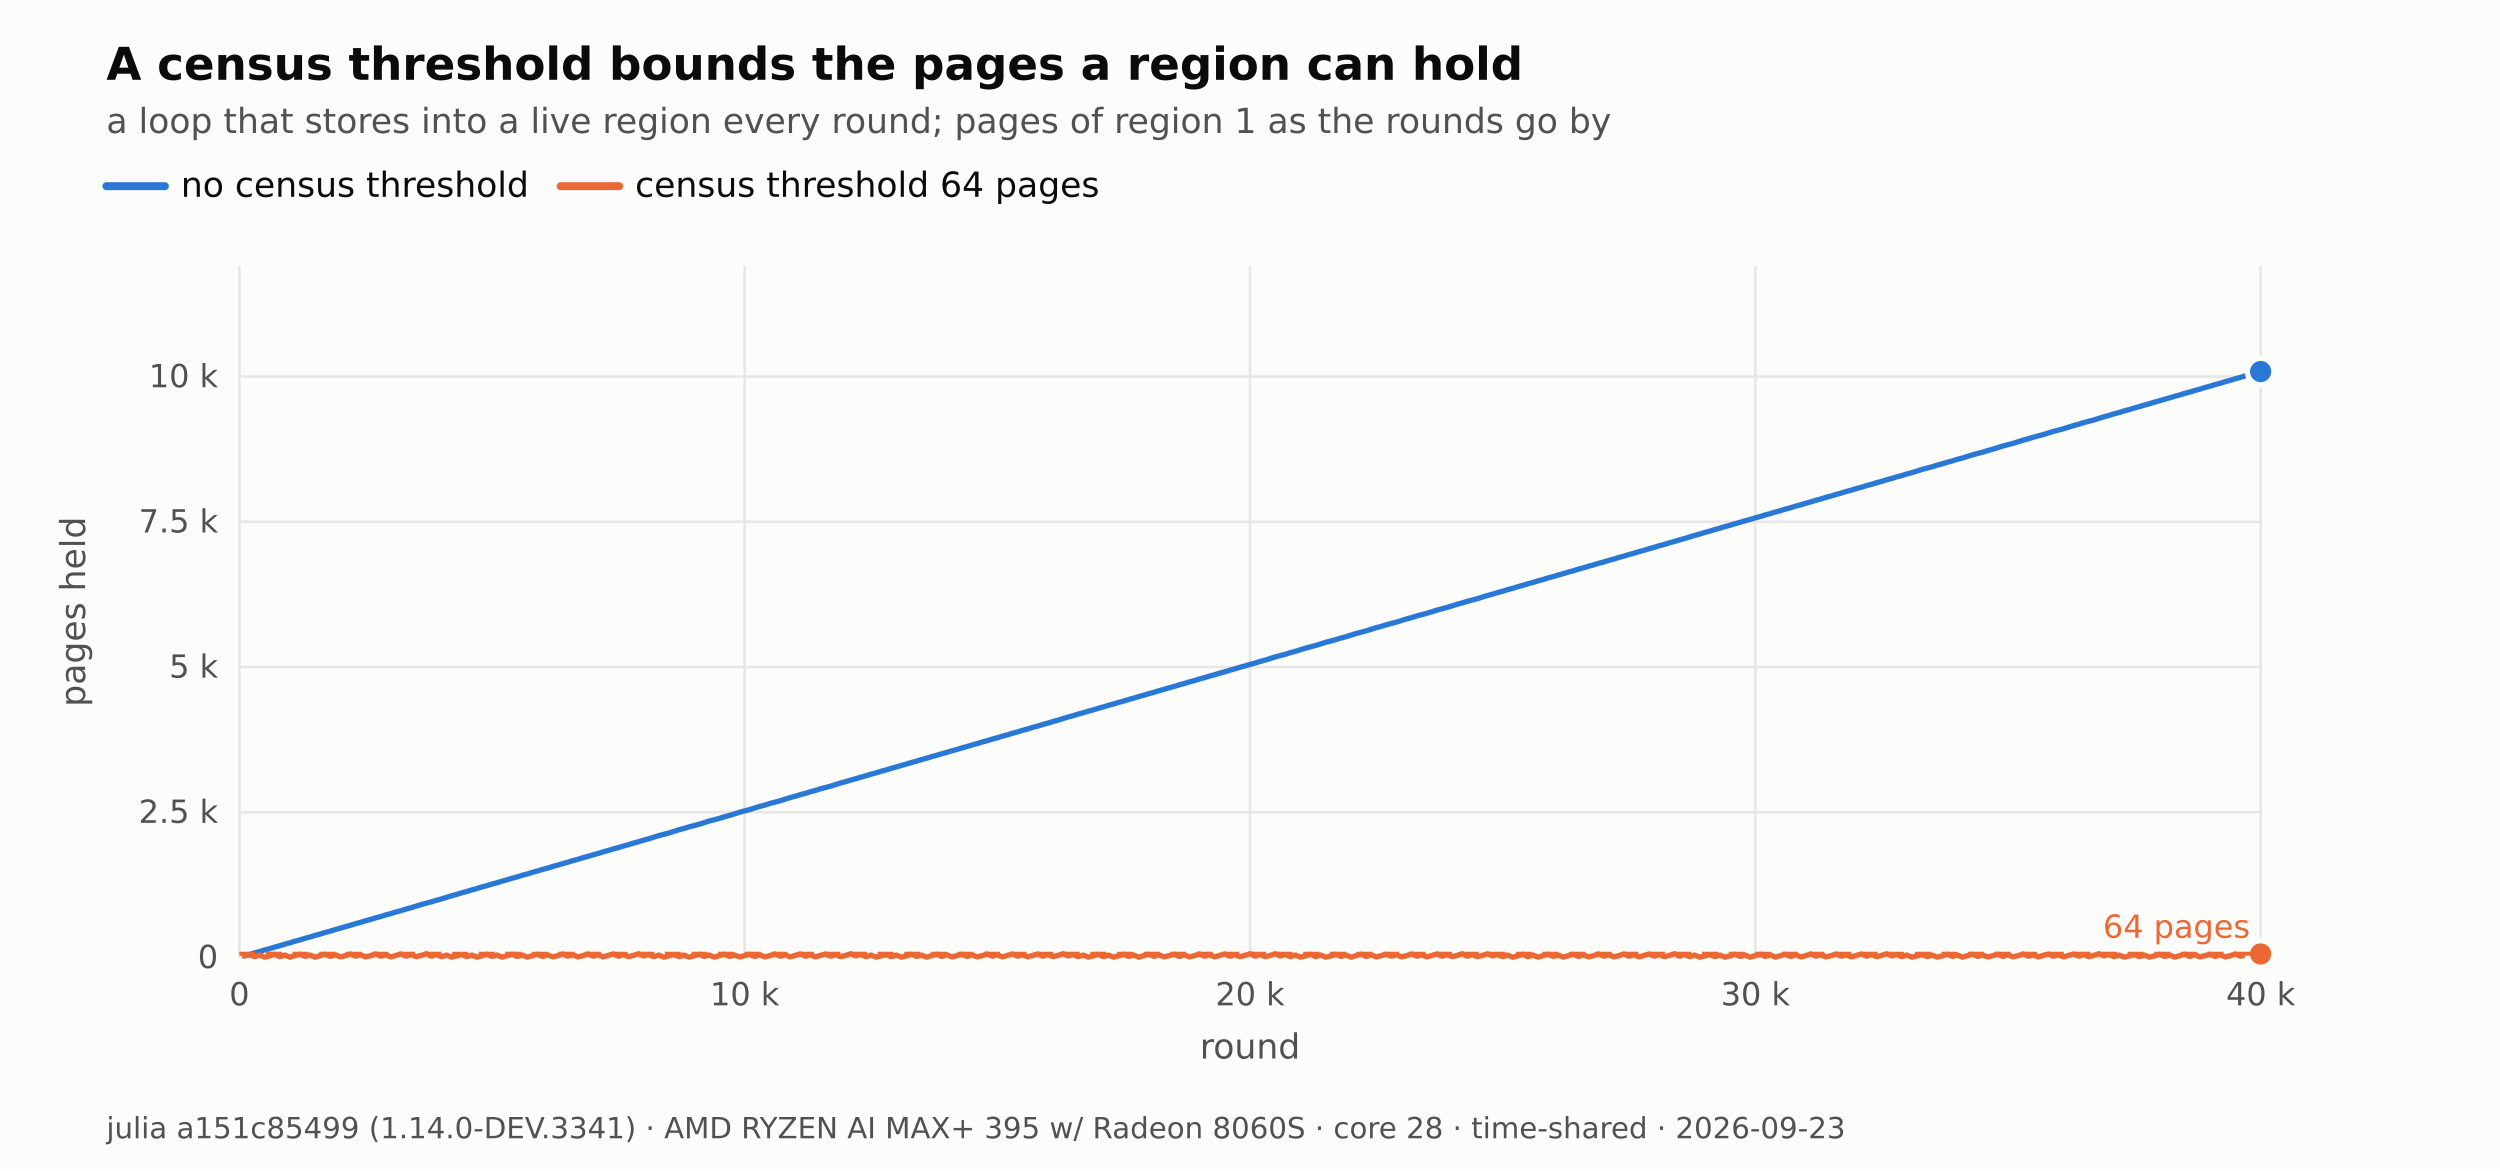
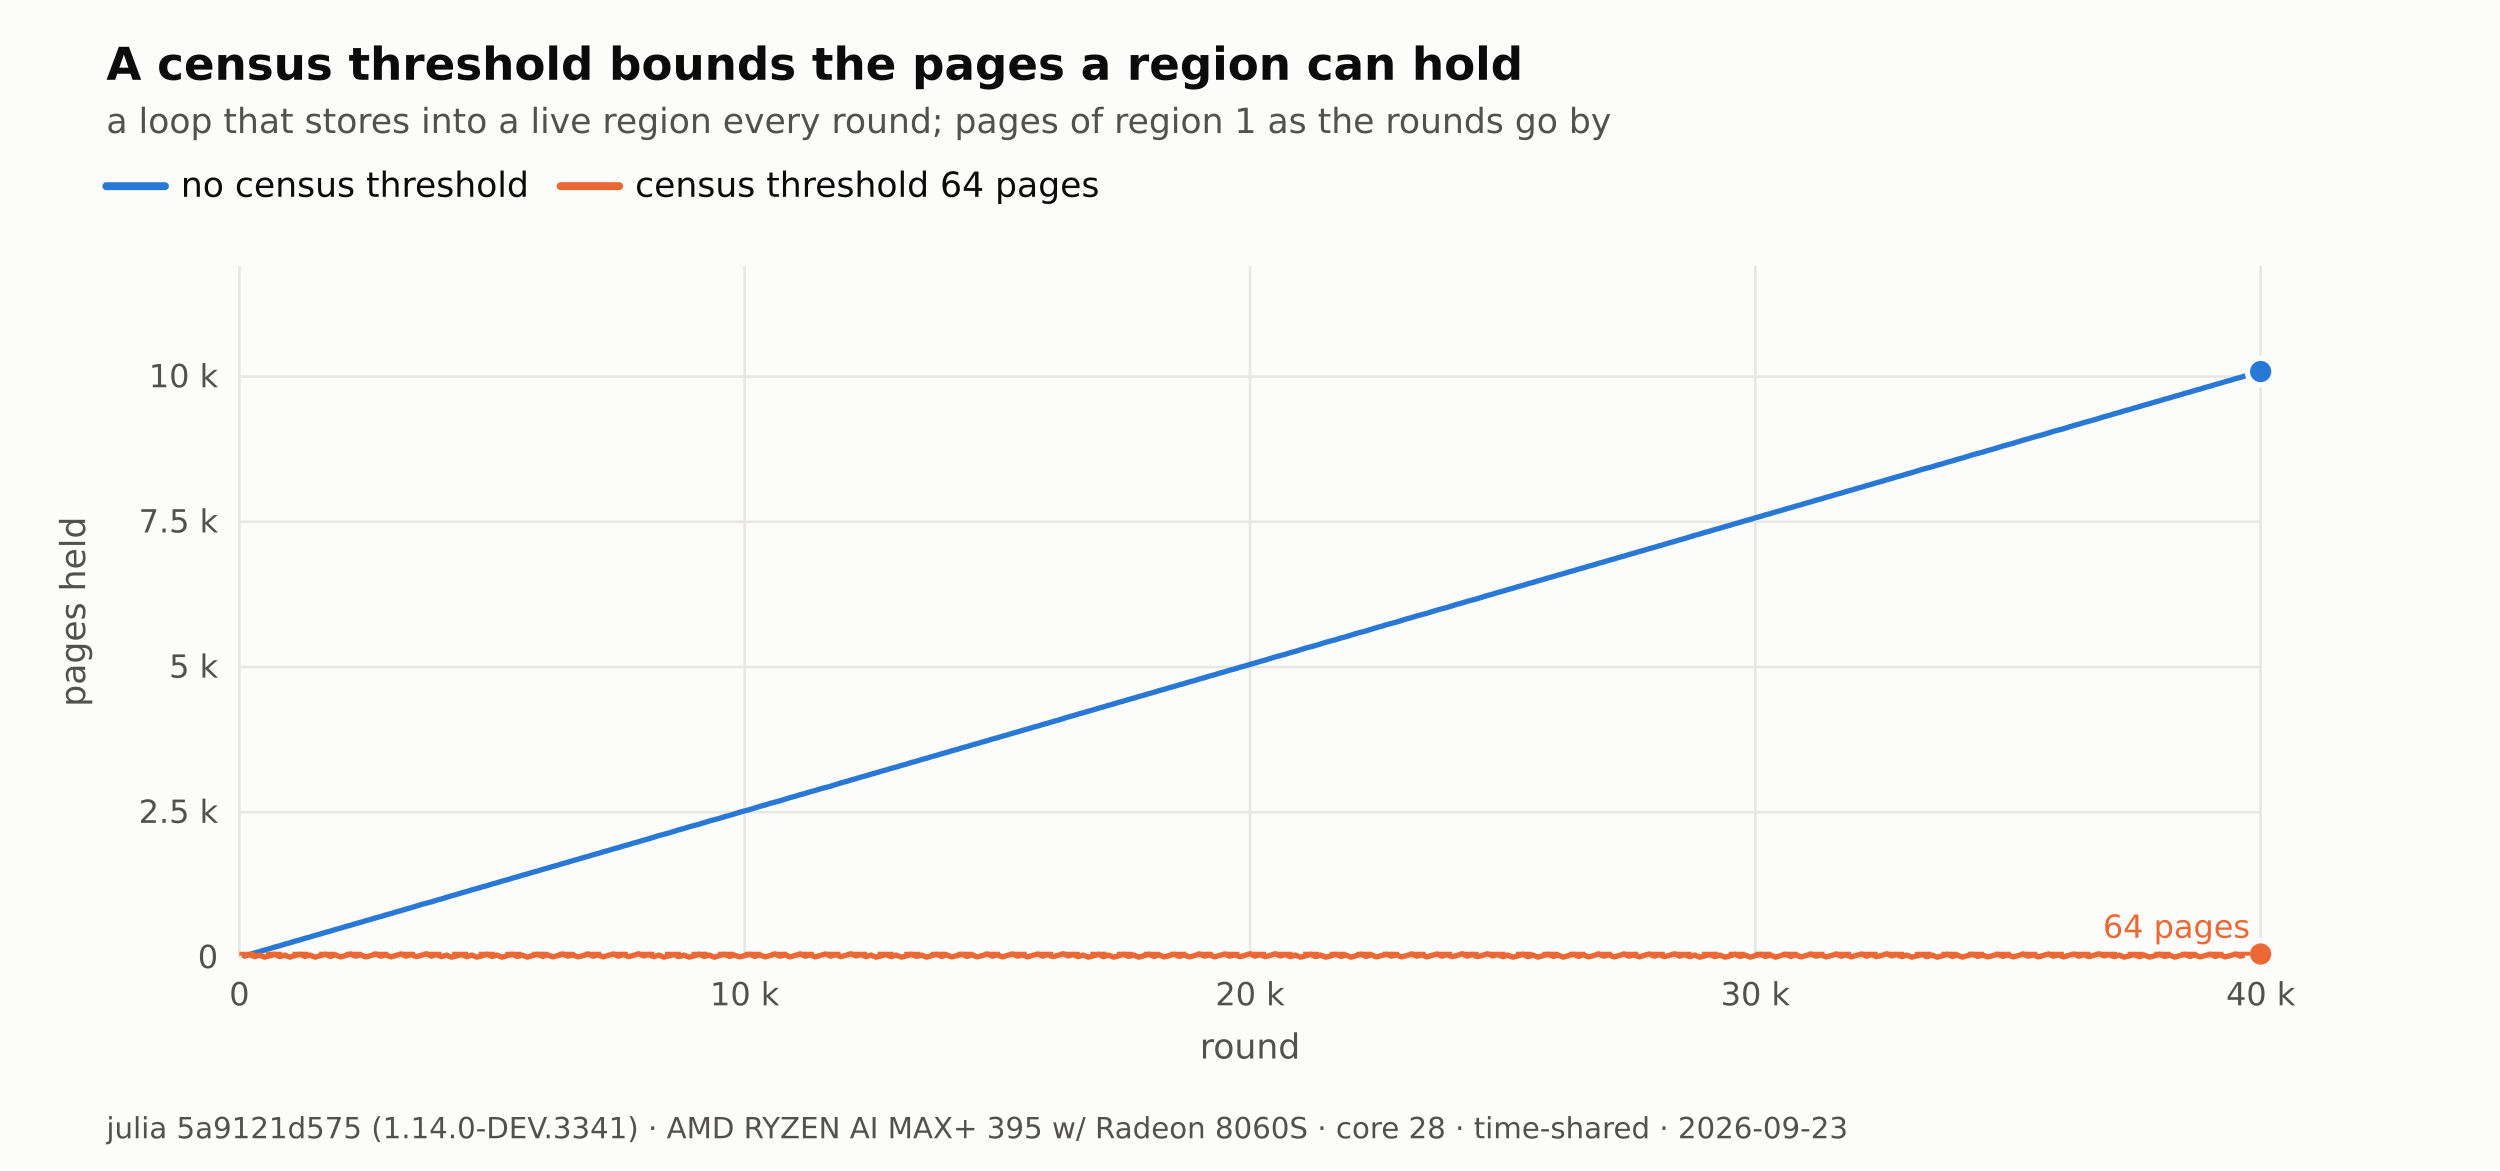
<svg xmlns="http://www.w3.org/2000/svg" viewBox="0 0 940 440" font-size="13">
  <rect width="940" height="440" fill="#fcfcfb" />
  <text x="40.0" y="30.0" font-family="DejaVu Sans, sans-serif" font-size="17" fill="#0b0b0b" text-anchor="start" font-weight="bold">A census threshold bounds the pages a region can hold</text>
  <text x="40.0" y="50.0" font-family="DejaVu Sans, sans-serif" font-size="13" fill="#52514e" text-anchor="start">a loop that stores into a live region every round; pages of region 1 as the rounds go by</text>
  <line x1="40" y1="70" x2="62" y2="70" stroke="#2a78d6" stroke-width="3" stroke-linecap="round" />
  <text x="68.0" y="74.0" font-family="DejaVu Sans, sans-serif" font-size="13" fill="#0b0b0b" text-anchor="start">no census threshold</text>
  <line x1="210.8" y1="70" x2="232.8" y2="70" stroke="#eb6834" stroke-width="3" stroke-linecap="round" />
  <text x="238.8" y="74.0" font-family="DejaVu Sans, sans-serif" font-size="13" fill="#0b0b0b" text-anchor="start">census threshold 64 pages</text>
  <line x1="90.0" y1="100" x2="90.0" y2="360" stroke="#e8e7e4" stroke-width="1" />
  <text x="90.0" y="378.0" font-family="DejaVu Sans, sans-serif" font-size="12" fill="#52514e" text-anchor="middle">0</text>
  <line x1="280.0" y1="100" x2="280.0" y2="360" stroke="#e8e7e4" stroke-width="1" />
  <text x="280.0" y="378.0" font-family="DejaVu Sans, sans-serif" font-size="12" fill="#52514e" text-anchor="middle">10 k</text>
  <line x1="470.0" y1="100" x2="470.0" y2="360" stroke="#e8e7e4" stroke-width="1" />
  <text x="470.0" y="378.0" font-family="DejaVu Sans, sans-serif" font-size="12" fill="#52514e" text-anchor="middle">20 k</text>
  <line x1="660.0" y1="100" x2="660.0" y2="360" stroke="#e8e7e4" stroke-width="1" />
  <text x="660.0" y="378.0" font-family="DejaVu Sans, sans-serif" font-size="12" fill="#52514e" text-anchor="middle">30 k</text>
  <line x1="850.0" y1="100" x2="850.0" y2="360" stroke="#e8e7e4" stroke-width="1" />
  <text x="850.0" y="378.0" font-family="DejaVu Sans, sans-serif" font-size="12" fill="#52514e" text-anchor="middle">40 k</text>
  <line x1="90" y1="360.0" x2="850" y2="360.0" stroke="#e8e7e4" stroke-width="1" />
  <text x="82.0" y="364.0" font-family="DejaVu Sans, sans-serif" font-size="12" fill="#52514e" text-anchor="end">0</text>
  <line x1="90" y1="305.4" x2="850" y2="305.4" stroke="#e8e7e4" stroke-width="1" />
  <text x="82.0" y="309.4" font-family="DejaVu Sans, sans-serif" font-size="12" fill="#52514e" text-anchor="end">2.5 k</text>
  <line x1="90" y1="250.8" x2="850" y2="250.8" stroke="#e8e7e4" stroke-width="1" />
  <text x="82.0" y="254.8" font-family="DejaVu Sans, sans-serif" font-size="12" fill="#52514e" text-anchor="end">5 k</text>
  <line x1="90" y1="196.2" x2="850" y2="196.2" stroke="#e8e7e4" stroke-width="1" />
  <text x="82.0" y="200.2" font-family="DejaVu Sans, sans-serif" font-size="12" fill="#52514e" text-anchor="end">7.5 k</text>
  <line x1="90" y1="141.6" x2="850" y2="141.6" stroke="#e8e7e4" stroke-width="1" />
  <text x="82.0" y="145.6" font-family="DejaVu Sans, sans-serif" font-size="12" fill="#52514e" text-anchor="end">10 k</text>
  <path d="M91.9,359.4 L93.8,358.9 L95.7,358.3 L97.6,357.8 L99.5,357.2 L101.4,356.7 L103.3,356.1 L105.2,355.6 L107.1,355.0 L109.0,354.5 L110.9,353.9 L112.8,353.4 L114.7,352.8 L116.6,352.3 L118.5,351.7 L120.4,351.2 L122.3,350.6 L124.2,350.1 L126.1,349.5 L128.0,349.0 L129.9,348.4 L131.8,347.9 L133.7,347.3 L135.6,346.8 L137.5,346.2 L139.4,345.7 L141.3,345.1 L143.2,344.6 L145.1,344.0 L147.0,343.5 L148.9,342.9 L150.8,342.4 L152.7,341.8 L154.6,341.3 L156.5,340.7 L158.4,340.1 L160.3,339.6 L162.2,339.1 L164.1,338.5 L166.0,338.0 L167.9,337.4 L169.8,336.8 L171.7,336.3 L173.6,335.7 L175.5,335.2 L177.4,334.6 L179.3,334.1 L181.2,333.5 L183.1,333.0 L185.0,332.4 L186.9,331.9 L188.8,331.3 L190.7,330.8 L192.6,330.2 L194.5,329.7 L196.4,329.1 L198.3,328.6 L200.2,328.0 L202.1,327.5 L204.0,326.9 L205.9,326.4 L207.8,325.8 L209.7,325.3 L211.6,324.7 L213.5,324.2 L215.4,323.6 L217.3,323.1 L219.2,322.5 L221.1,322.0 L223.0,321.4 L224.9,320.9 L226.8,320.3 L228.7,319.8 L230.6,319.2 L232.5,318.7 L234.4,318.1 L236.3,317.6 L238.2,317.0 L240.1,316.5 L242.0,315.9 L243.9,315.4 L245.8,314.8 L247.7,314.2 L249.6,313.7 L251.5,313.2 L253.4,312.6 L255.3,312.0 L257.2,311.5 L259.1,310.9 L261.0,310.4 L262.9,309.9 L264.8,309.3 L266.7,308.7 L268.6,308.2 L270.5,307.7 L272.4,307.1 L274.3,306.6 L276.2,306.0 L278.1,305.4 L280.0,304.9 L281.9,304.4 L283.8,303.8 L285.7,303.2 L287.6,302.7 L289.5,302.1 L291.4,301.6 L293.3,301.1 L295.2,300.5 L297.1,299.9 L299.0,299.4 L300.9,298.8 L302.8,298.3 L304.7,297.7 L306.6,297.2 L308.5,296.6 L310.4,296.1 L312.3,295.6 L314.2,295.0 L316.1,294.4 L318.0,293.9 L319.9,293.3 L321.8,292.8 L323.7,292.2 L325.6,291.7 L327.5,291.1 L329.4,290.6 L331.3,290.0 L333.2,289.5 L335.1,288.9 L337.0,288.4 L338.9,287.8 L340.8,287.3 L342.7,286.7 L344.6,286.2 L346.5,285.6 L348.4,285.1 L350.3,284.5 L352.2,284.0 L354.1,283.4 L356.0,282.9 L357.9,282.3 L359.8,281.8 L361.7,281.2 L363.6,280.7 L365.5,280.1 L367.4,279.6 L369.3,279.0 L371.2,278.5 L373.1,277.9 L375.0,277.4 L376.9,276.8 L378.8,276.3 L380.7,275.7 L382.6,275.2 L384.5,274.6 L386.4,274.1 L388.3,273.5 L390.2,273.0 L392.1,272.4 L394.0,271.9 L395.9,271.3 L397.8,270.8 L399.7,270.2 L401.6,269.6 L403.5,269.1 L405.4,268.5 L407.3,268.0 L409.2,267.4 L411.1,266.9 L413.0,266.3 L414.9,265.8 L416.8,265.2 L418.7,264.7 L420.6,264.1 L422.5,263.6 L424.4,263.0 L426.3,262.5 L428.2,261.9 L430.1,261.4 L432.0,260.8 L433.9,260.3 L435.8,259.7 L437.7,259.2 L439.6,258.6 L441.5,258.1 L443.4,257.5 L445.3,257.0 L447.2,256.4 L449.1,255.9 L451.0,255.3 L452.9,254.8 L454.8,254.2 L456.7,253.7 L458.6,253.1 L460.5,252.6 L462.4,252.0 L464.3,251.5 L466.2,250.9 L468.1,250.4 L470.0,249.8 L471.9,249.3 L473.8,248.7 L475.7,248.2 L477.6,247.6 L479.5,247.0 L481.4,246.5 L483.3,246.0 L485.2,245.4 L487.1,244.9 L489.0,244.3 L490.9,243.7 L492.8,243.2 L494.7,242.7 L496.6,242.1 L498.5,241.5 L500.4,241.0 L502.3,240.5 L504.2,239.9 L506.1,239.4 L508.0,238.8 L509.9,238.2 L511.8,237.7 L513.7,237.2 L515.6,236.6 L517.5,236.0 L519.4,235.5 L521.3,234.9 L523.2,234.4 L525.1,233.9 L527.0,233.3 L528.9,232.7 L530.8,232.2 L532.7,231.6 L534.6,231.1 L536.5,230.6 L538.4,230.0 L540.3,229.4 L542.2,228.9 L544.1,228.4 L546.0,227.8 L547.9,227.2 L549.8,226.7 L551.7,226.1 L553.6,225.6 L555.5,225.1 L557.4,224.5 L559.3,223.9 L561.2,223.4 L563.1,222.8 L565.0,222.3 L566.9,221.7 L568.8,221.2 L570.7,220.6 L572.6,220.1 L574.5,219.5 L576.4,219.0 L578.3,218.4 L580.2,217.9 L582.1,217.3 L584.0,216.8 L585.9,216.2 L587.8,215.7 L589.7,215.1 L591.6,214.6 L593.5,214.0 L595.4,213.5 L597.3,212.9 L599.2,212.4 L601.1,211.8 L603.0,211.3 L604.9,210.7 L606.8,210.2 L608.7,209.6 L610.6,209.1 L612.5,208.5 L614.4,208.0 L616.3,207.4 L618.2,206.9 L620.1,206.3 L622.0,205.8 L623.9,205.2 L625.8,204.7 L627.7,204.1 L629.6,203.6 L631.5,203.0 L633.4,202.5 L635.3,201.9 L637.2,201.3 L639.1,200.8 L641.0,200.2 L642.9,199.7 L644.8,199.1 L646.7,198.6 L648.6,198.0 L650.5,197.5 L652.4,196.9 L654.3,196.4 L656.2,195.8 L658.1,195.3 L660.0,194.7 L661.9,194.2 L663.8,193.6 L665.7,193.1 L667.6,192.5 L669.5,192.0 L671.4,191.4 L673.3,190.9 L675.2,190.3 L677.1,189.8 L679.0,189.2 L680.9,188.7 L682.8,188.1 L684.7,187.6 L686.6,187.0 L688.5,186.5 L690.4,185.9 L692.3,185.4 L694.2,184.8 L696.1,184.3 L698.0,183.7 L699.9,183.2 L701.8,182.6 L703.7,182.1 L705.6,181.5 L707.5,181.0 L709.4,180.4 L711.3,179.9 L713.2,179.3 L715.1,178.8 L717.0,178.2 L718.9,177.7 L720.8,177.1 L722.7,176.5 L724.6,176.0 L726.5,175.5 L728.4,174.9 L730.3,174.4 L732.2,173.8 L734.1,173.3 L736.0,172.7 L737.9,172.2 L739.8,171.6 L741.7,171.0 L743.6,170.5 L745.5,170.0 L747.4,169.4 L749.3,168.9 L751.2,168.3 L753.1,167.7 L755.0,167.2 L756.9,166.7 L758.8,166.1 L760.7,165.5 L762.6,165.0 L764.5,164.4 L766.4,163.9 L768.3,163.4 L770.2,162.8 L772.1,162.2 L774.0,161.7 L775.9,161.2 L777.8,160.6 L779.7,160.0 L781.6,159.5 L783.5,158.9 L785.4,158.4 L787.3,157.9 L789.2,157.3 L791.1,156.7 L793.0,156.2 L794.9,155.6 L796.8,155.1 L798.7,154.5 L800.6,154.0 L802.5,153.4 L804.4,152.9 L806.3,152.3 L808.2,151.8 L810.1,151.2 L812.0,150.7 L813.9,150.1 L815.8,149.6 L817.7,149.0 L819.6,148.5 L821.5,147.9 L823.4,147.4 L825.3,146.8 L827.2,146.3 L829.1,145.7 L831.0,145.2 L832.9,144.6 L834.8,144.1 L836.7,143.5 L838.6,143.0 L840.5,142.4 L842.4,141.9 L844.3,141.3 L846.2,140.8 L848.1,140.2 L850.0,139.7" fill="none" stroke="#2a78d6" stroke-width="2" stroke-linejoin="round" stroke-linecap="round" />
  <circle cx="850.0" cy="139.7" r="5" fill="#2a78d6" stroke="#fcfcfb" stroke-width="2" />
  <path d="M91.9,359.4 L93.8,358.9 L95.7,359.7 L97.6,359.1 L99.5,359.9 L101.4,359.4 L103.3,358.8 L105.2,359.7 L107.1,359.1 L109.0,359.9 L110.9,359.3 L112.8,358.8 L114.7,359.6 L116.6,359.1 L118.5,359.9 L120.4,359.3 L122.3,358.8 L124.2,359.6 L126.1,359.0 L128.0,359.8 L129.9,359.3 L131.8,358.7 L133.7,359.5 L135.6,359.0 L137.5,359.8 L139.4,359.3 L141.3,358.7 L143.2,359.5 L145.1,359.0 L147.0,359.8 L148.9,359.2 L150.8,358.7 L152.7,359.5 L154.6,358.9 L156.5,359.7 L158.4,359.2 L160.3,358.6 L162.2,359.5 L164.1,358.9 L166.0,359.7 L167.9,359.1 L169.8,359.9 L171.7,359.4 L173.6,358.9 L175.5,359.7 L177.4,359.1 L179.3,359.9 L181.2,359.4 L183.1,358.8 L185.0,359.6 L186.9,359.1 L188.8,359.9 L190.7,359.3 L192.6,358.8 L194.5,359.6 L196.4,359.1 L198.3,359.9 L200.2,359.3 L202.1,358.8 L204.0,359.6 L205.9,359.0 L207.8,359.8 L209.7,359.3 L211.6,358.7 L213.5,359.5 L215.4,359.0 L217.3,359.8 L219.2,359.3 L221.1,358.7 L223.0,359.5 L224.9,359.0 L226.8,359.8 L228.7,359.2 L230.6,358.7 L232.5,359.5 L234.4,358.9 L236.3,359.7 L238.2,359.2 L240.1,358.6 L242.0,359.4 L243.9,358.9 L245.8,359.7 L247.7,359.1 L249.6,359.9 L251.5,359.4 L253.4,358.9 L255.3,359.7 L257.2,359.1 L259.1,359.9 L261.0,359.4 L262.9,358.8 L264.8,359.6 L266.7,359.1 L268.6,359.9 L270.5,359.3 L272.4,358.8 L274.3,359.6 L276.2,359.1 L278.1,359.8 L280.0,359.3 L281.9,358.8 L283.8,359.6 L285.7,359.0 L287.6,359.8 L289.5,359.3 L291.4,358.7 L293.3,359.5 L295.2,359.0 L297.1,359.8 L299.0,359.2 L300.9,358.7 L302.8,359.5 L304.7,359.0 L306.6,359.8 L308.5,359.2 L310.4,358.7 L312.3,359.5 L314.2,358.9 L316.1,359.7 L318.0,359.2 L319.9,358.6 L321.8,359.4 L323.7,358.9 L325.6,359.7 L327.5,359.1 L329.4,359.9 L331.3,359.4 L333.2,358.9 L335.1,359.7 L337.0,359.1 L338.9,359.9 L340.8,359.4 L342.7,358.8 L344.6,359.6 L346.5,359.1 L348.4,359.9 L350.3,359.3 L352.2,358.8 L354.1,359.6 L356.0,359.0 L357.9,359.8 L359.8,359.3 L361.7,358.8 L363.6,359.6 L365.5,359.0 L367.4,359.8 L369.3,359.3 L371.2,358.7 L373.1,359.5 L375.0,359.0 L376.9,359.8 L378.8,359.2 L380.7,358.7 L382.6,359.5 L384.5,359.0 L386.4,359.8 L388.3,359.2 L390.2,358.7 L392.1,359.5 L394.0,358.9 L395.9,359.7 L397.8,359.2 L399.7,358.6 L401.6,359.4 L403.5,358.9 L405.4,359.7 L407.3,359.1 L409.2,359.9 L411.1,359.4 L413.0,358.8 L414.9,359.7 L416.8,359.1 L418.7,359.9 L420.6,359.4 L422.5,358.8 L424.4,359.6 L426.3,359.1 L428.2,359.9 L430.1,359.3 L432.0,358.8 L433.9,359.6 L435.8,359.0 L437.7,359.8 L439.6,359.3 L441.5,358.8 L443.4,359.6 L445.3,359.0 L447.2,359.8 L449.1,359.3 L451.0,358.7 L452.9,359.5 L454.8,359.0 L456.7,359.8 L458.6,359.2 L460.5,358.7 L462.4,359.5 L464.3,359.0 L466.2,359.7 L468.1,359.2 L470.0,358.6 L471.9,359.5 L473.8,358.9 L475.7,359.7 L477.6,359.2 L479.5,358.6 L481.4,359.4 L483.3,358.9 L485.2,359.7 L487.1,359.1 L489.0,359.9 L490.9,359.4 L492.8,358.8 L494.7,359.7 L496.6,359.1 L498.5,359.9 L500.4,359.4 L502.3,358.8 L504.2,359.6 L506.1,359.1 L508.0,359.9 L509.9,359.3 L511.8,358.8 L513.7,359.6 L515.6,359.0 L517.5,359.8 L519.4,359.3 L521.3,358.8 L523.2,359.5 L525.1,359.0 L527.0,359.8 L528.9,359.3 L530.8,358.7 L532.7,359.5 L534.6,359.0 L536.5,359.8 L538.4,359.2 L540.3,358.7 L542.2,359.5 L544.1,358.9 L546.0,359.7 L547.9,359.2 L549.8,358.6 L551.7,359.5 L553.6,358.9 L555.5,359.7 L557.4,359.2 L559.3,358.6 L561.2,359.4 L563.1,358.9 L565.0,359.7 L566.9,359.1 L568.8,359.9 L570.7,359.4 L572.6,358.8 L574.5,359.7 L576.4,359.1 L578.3,359.9 L580.2,359.3 L582.1,358.8 L584.0,359.6 L585.9,359.1 L587.8,359.9 L589.7,359.3 L591.6,358.8 L593.5,359.6 L595.4,359.0 L597.3,359.8 L599.2,359.3 L601.1,358.7 L603.0,359.5 L604.9,359.0 L606.8,359.8 L608.7,359.3 L610.6,358.7 L612.5,359.5 L614.4,359.0 L616.3,359.8 L618.2,359.2 L620.1,358.7 L622.0,359.5 L623.9,358.9 L625.8,359.7 L627.7,359.2 L629.6,358.6 L631.5,359.5 L633.4,358.9 L635.3,359.7 L637.2,359.1 L639.1,359.9 L641.0,359.4 L642.9,358.9 L644.8,359.7 L646.7,359.1 L648.6,359.9 L650.5,359.4 L652.4,358.8 L654.3,359.6 L656.2,359.1 L658.1,359.9 L660.0,359.3 L661.9,358.8 L663.8,359.6 L665.7,359.1 L667.6,359.9 L669.5,359.3 L671.4,358.8 L673.3,359.6 L675.2,359.0 L677.1,359.8 L679.0,359.3 L680.9,358.7 L682.8,359.5 L684.7,359.0 L686.6,359.8 L688.5,359.3 L690.4,358.7 L692.3,359.5 L694.2,359.0 L696.1,359.8 L698.0,359.2 L699.9,358.7 L701.8,359.5 L703.7,358.9 L705.6,359.7 L707.5,359.2 L709.4,358.6 L711.3,359.4 L713.2,358.9 L715.1,359.7 L717.0,359.1 L718.9,359.9 L720.8,359.4 L722.7,358.9 L724.6,359.7 L726.5,359.1 L728.4,359.9 L730.3,359.4 L732.2,358.8 L734.1,359.6 L736.0,359.1 L737.9,359.9 L739.8,359.3 L741.7,358.8 L743.6,359.6 L745.5,359.1 L747.4,359.8 L749.3,359.3 L751.2,358.8 L753.1,359.6 L755.0,359.0 L756.9,359.8 L758.8,359.3 L760.7,358.7 L762.6,359.5 L764.5,359.0 L766.4,359.8 L768.3,359.2 L770.2,358.7 L772.1,359.5 L774.0,359.0 L775.9,359.8 L777.8,359.2 L779.7,358.7 L781.6,359.5 L783.5,358.9 L785.4,359.7 L787.3,359.2 L789.2,358.6 L791.1,359.4 L793.0,358.9 L794.9,359.7 L796.8,359.1 L798.7,359.9 L800.6,359.4 L802.5,358.9 L804.4,359.7 L806.3,359.1 L808.2,359.9 L810.1,359.4 L812.0,358.8 L813.9,359.6 L815.8,359.1 L817.7,359.9 L819.6,359.3 L821.5,358.8 L823.4,359.6 L825.3,359.0 L827.2,359.8 L829.1,359.3 L831.0,358.8 L832.9,359.6 L834.8,359.0 L836.7,359.8 L838.6,359.3 L840.5,358.7 L842.4,359.5 L844.3,359.0 L846.2,359.8 L848.1,359.2 L850.0,358.7" fill="none" stroke="#eb6834" stroke-width="2" stroke-linejoin="round" stroke-linecap="round" />
  <circle cx="850.0" cy="358.7" r="5" fill="#eb6834" stroke="#fcfcfb" stroke-width="2" />
  <line x1="90" y1="358.6" x2="850" y2="358.6" stroke="#eb6834" stroke-width="1.5" stroke-dasharray="6 4" />
  <text x="846.0" y="352.6" font-family="DejaVu Sans, sans-serif" font-size="12" fill="#eb6834" text-anchor="end">64 pages</text>
  <text x="470.0" y="398.0" font-family="DejaVu Sans, sans-serif" font-size="13" fill="#52514e" text-anchor="middle">round</text>
  <text x="32.0" y="230.0" font-family="DejaVu Sans, sans-serif" font-size="13" fill="#52514e" text-anchor="middle" transform="rotate(-90 32 230.0)">pages held</text>
-   <text x="40.0" y="428.0" font-family="DejaVu Sans, sans-serif" font-size="11" fill="#52514e" text-anchor="start">julia a151c85499 (1.14.0-DEV.3341) · AMD RYZEN AI MAX+ 395 w/ Radeon 8060S · core 28 · time-shared · 2026-09-23</text>
+   <text x="40.0" y="428.0" font-family="DejaVu Sans, sans-serif" font-size="11" fill="#52514e" text-anchor="start">julia 5a9121d575 (1.14.0-DEV.3341) · AMD RYZEN AI MAX+ 395 w/ Radeon 8060S · core 28 · time-shared · 2026-09-23</text>
</svg>
